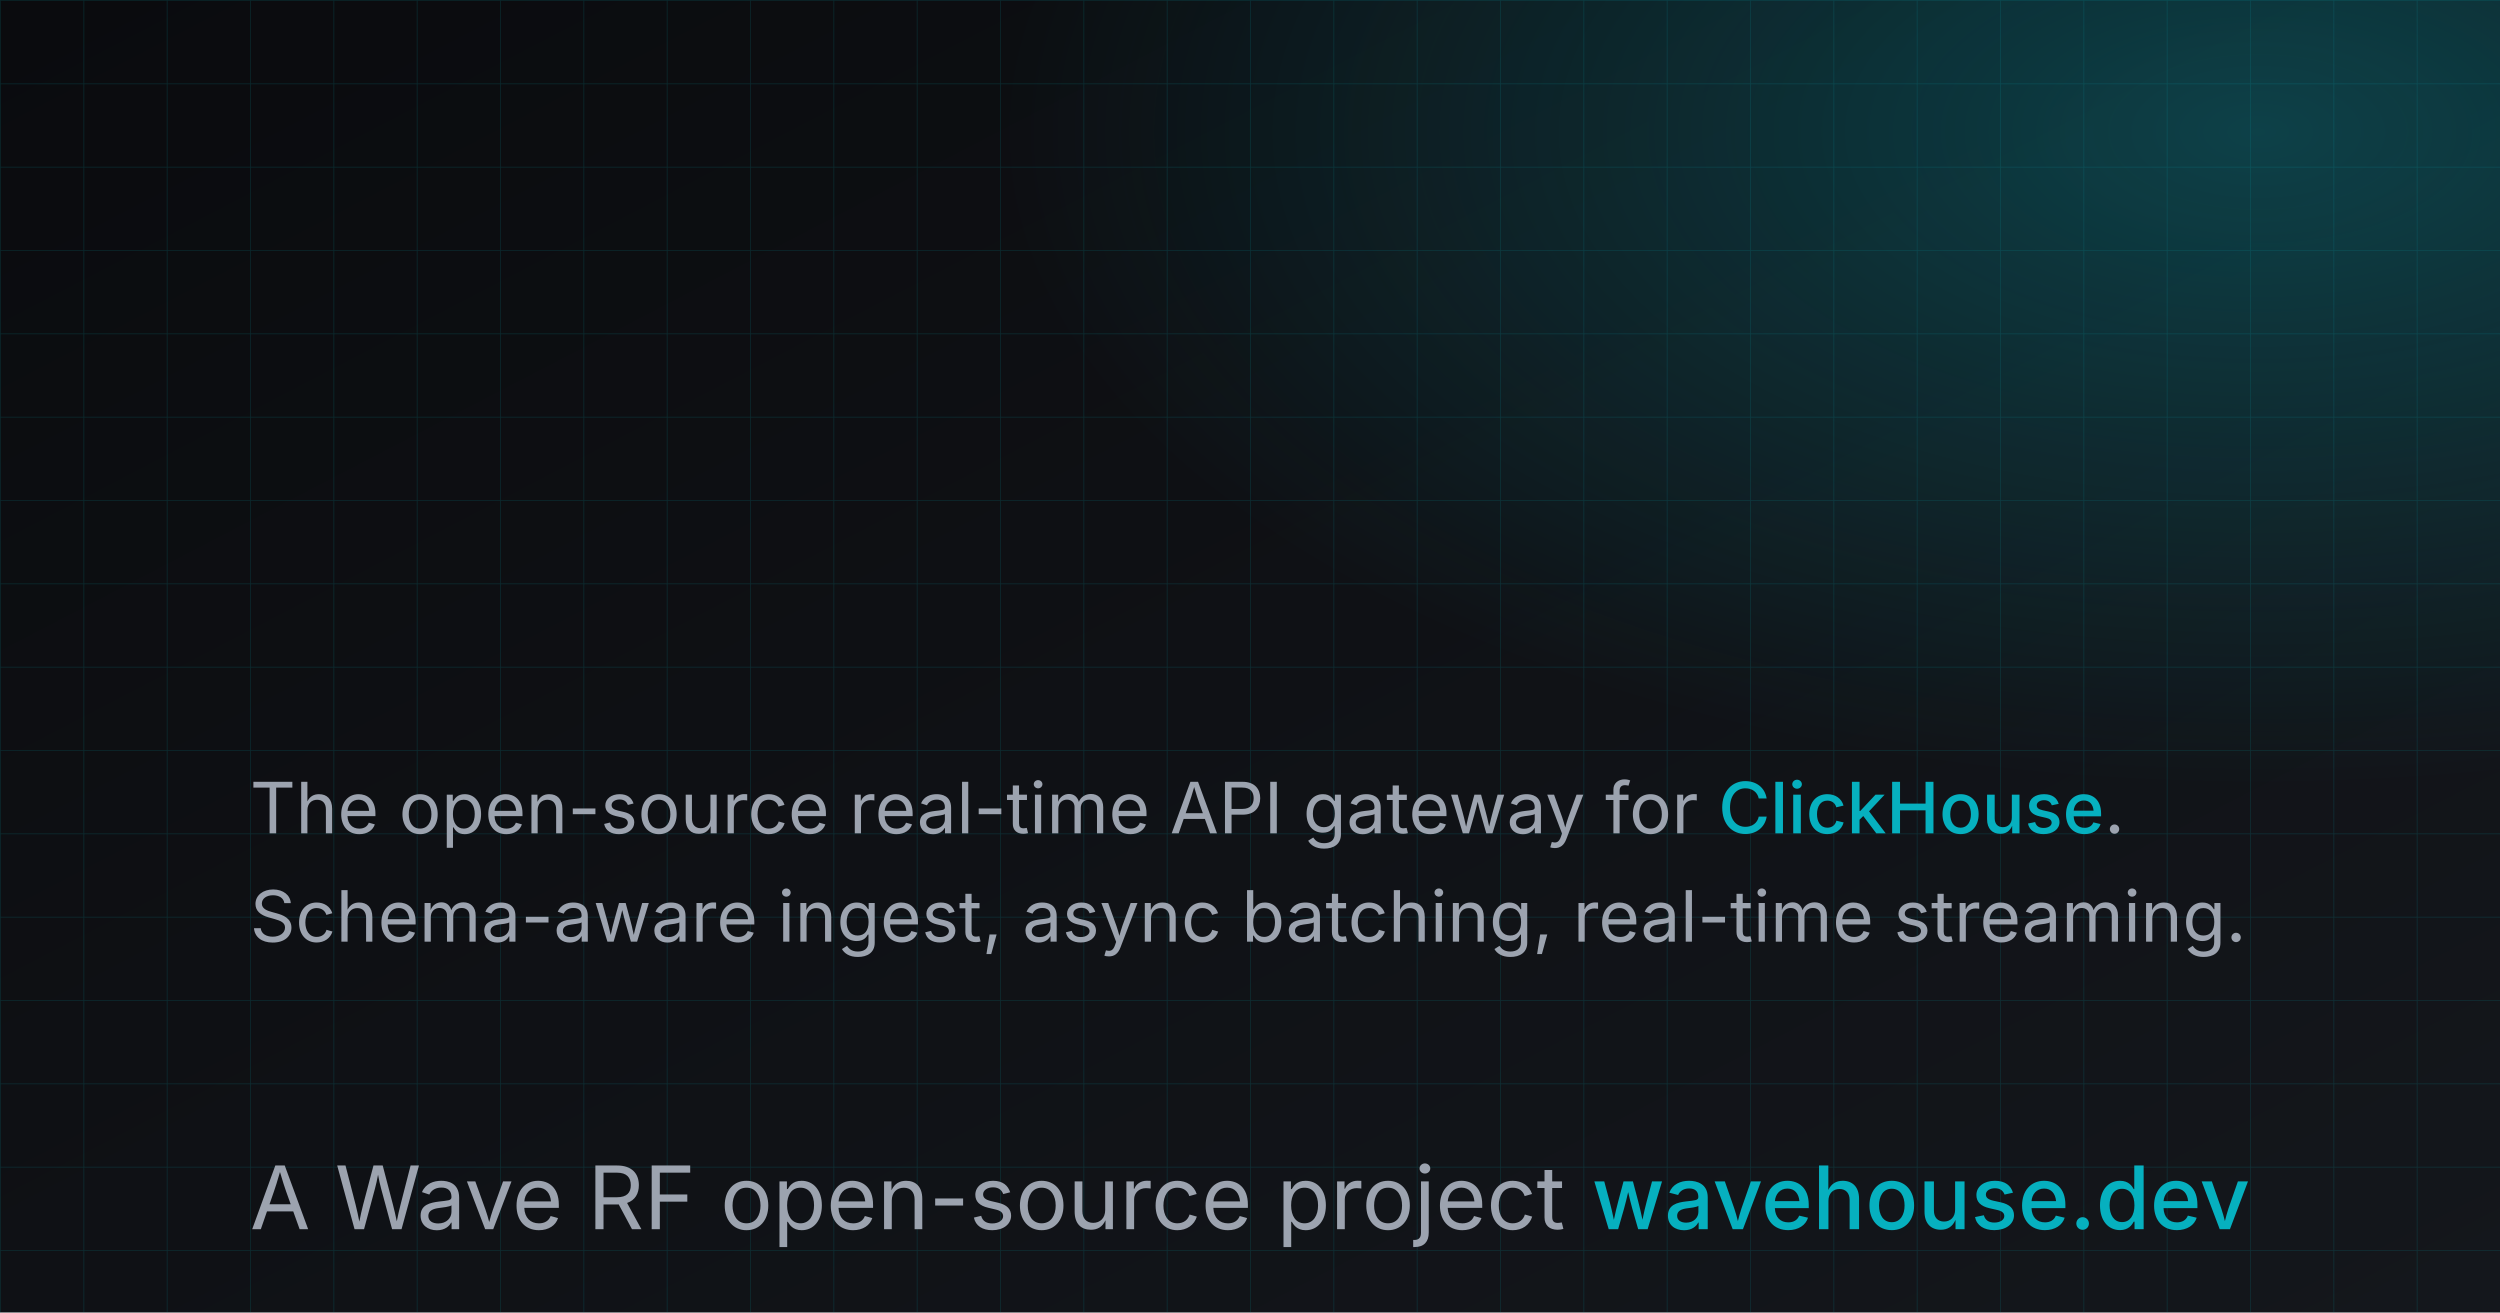
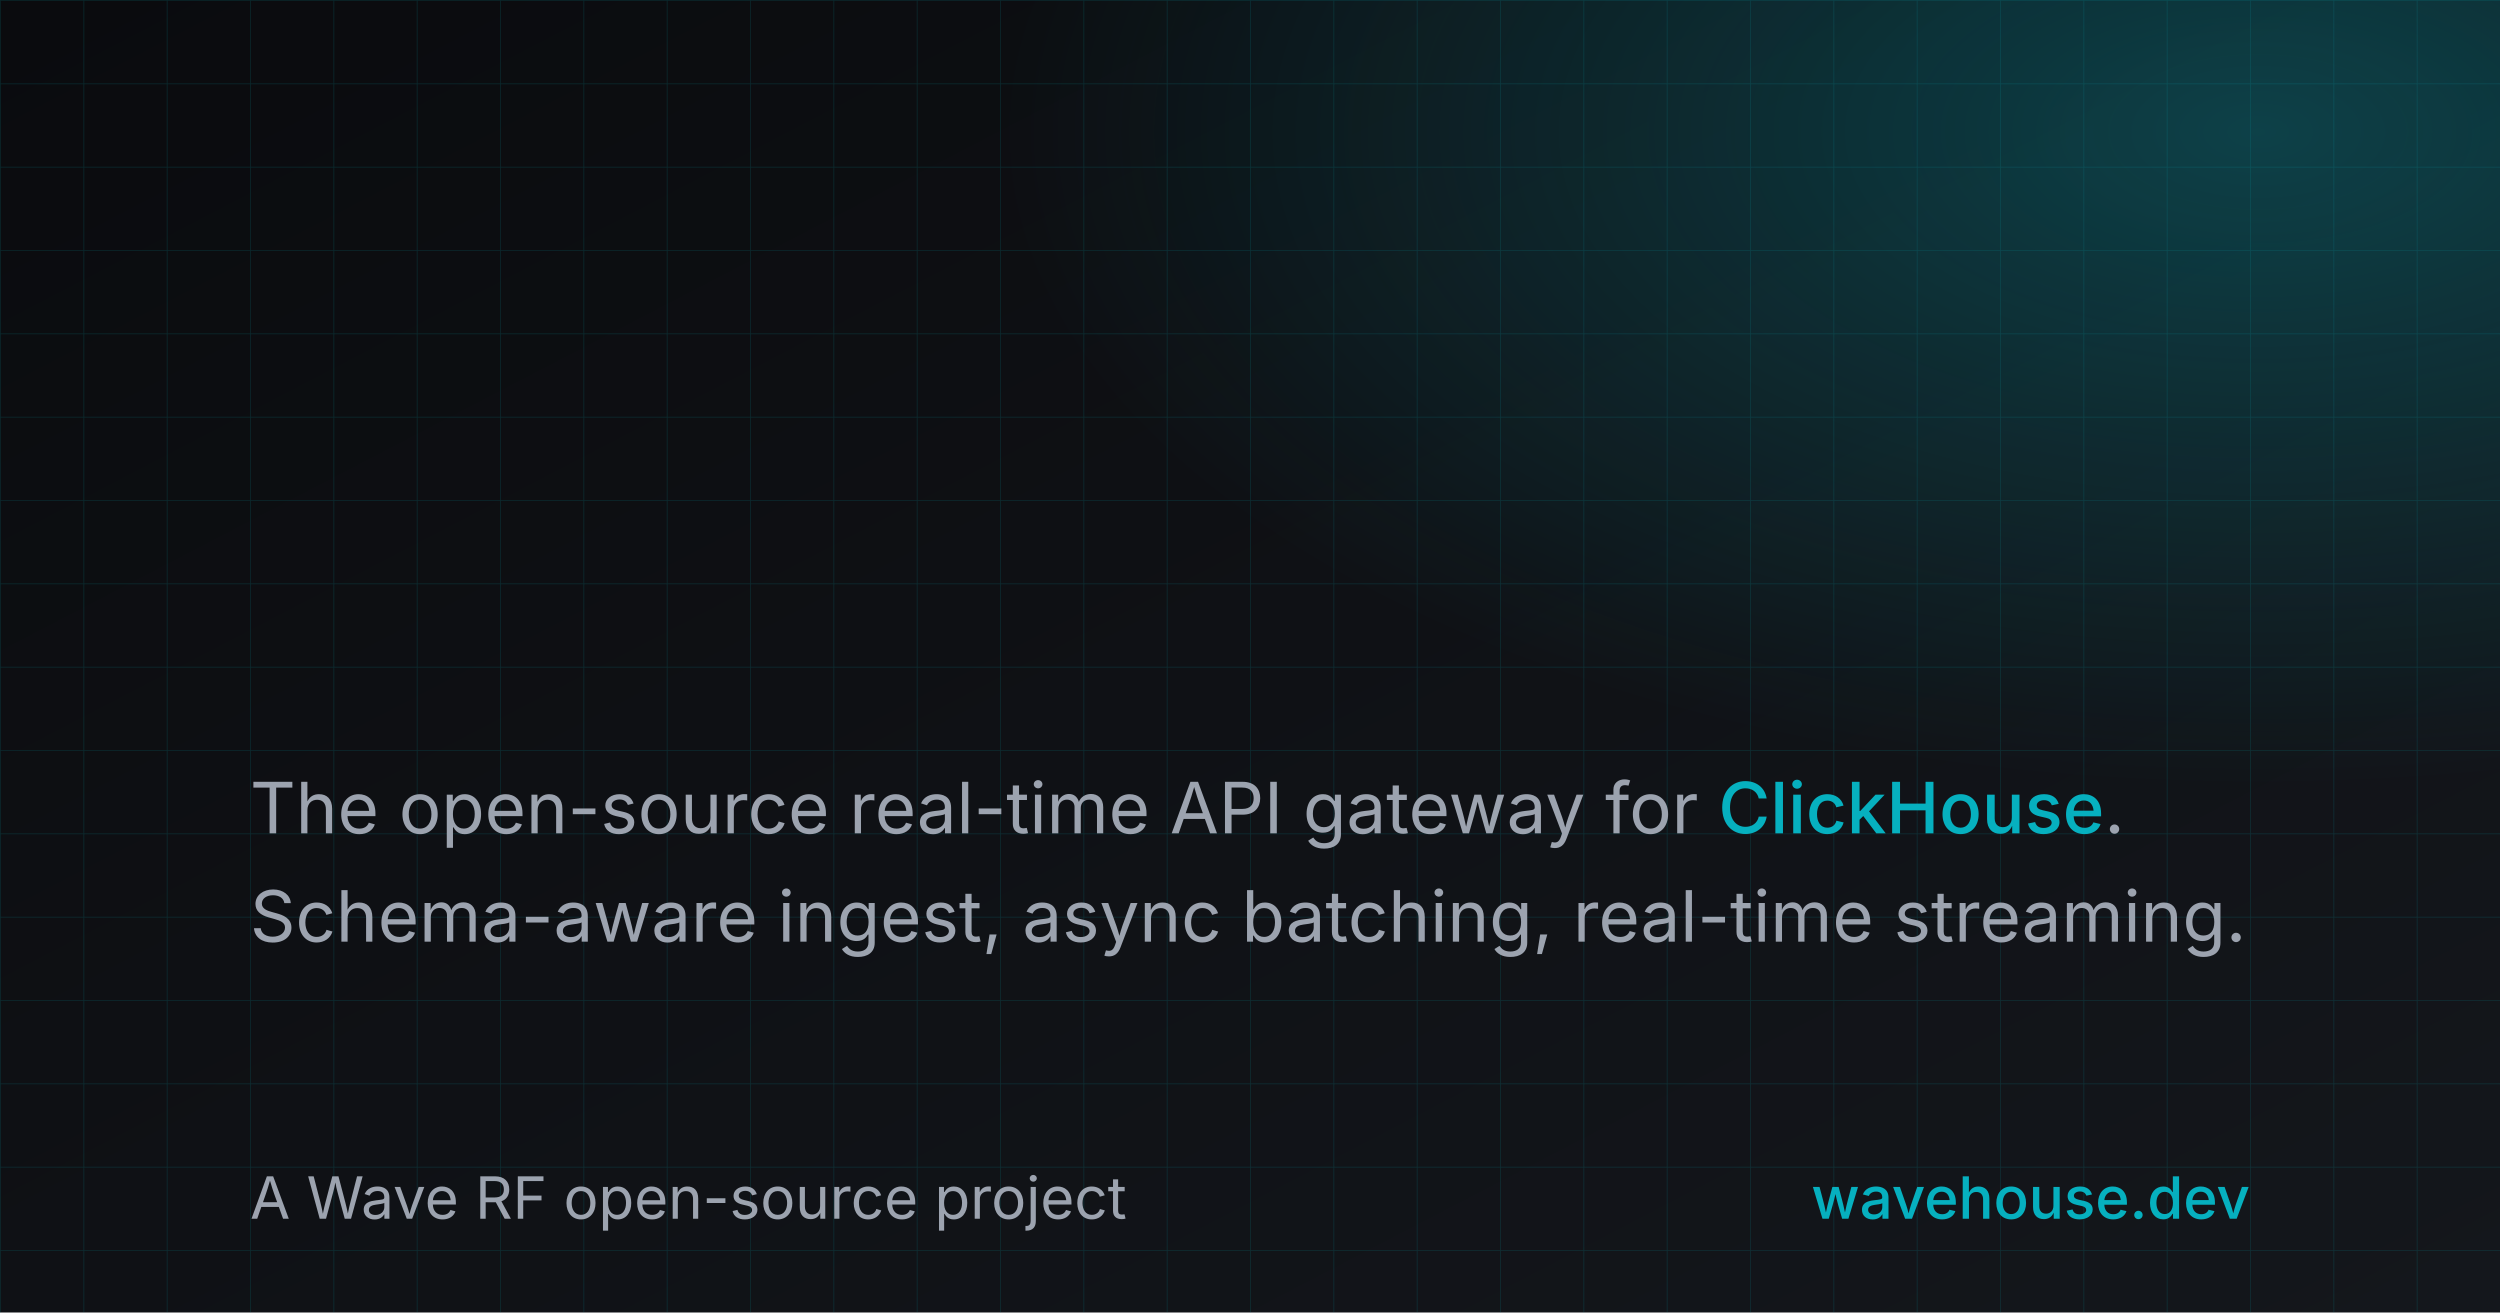
<svg xmlns="http://www.w3.org/2000/svg" viewBox="0 0 1200 630">
  <defs>
    <linearGradient id="bg" x1="0" y1="0" x2="1" y2="1">
      <stop offset="0" stop-color="#0A0B0E" />
      <stop offset="1" stop-color="#14171C" />
    </linearGradient>
    <radialGradient id="glow" cx="0.9" cy="0.1" r="0.5">
      <stop offset="0" stop-color="#06B0BF" stop-opacity="0.30" />
      <stop offset="1" stop-color="#06B0BF" stop-opacity="0" />
    </radialGradient>
    <pattern id="grid" width="40" height="40" patternUnits="userSpaceOnUse">
      <path d="M 40 0 L 0 0 0 40" fill="none" stroke="#06B0BF" stroke-width="0.75" stroke-opacity="0.16" />
    </pattern>
  </defs>
  <rect width="1200" height="630" fill="url(#bg)" />
  <rect width="1200" height="630" fill="url(#grid)" />
  <rect width="1200" height="630" fill="url(#glow)" />
  <g transform="translate(115 135) scale(1.85)">
    __LOCKUP_GROUP__
  </g>
  <text x="120" y="400" font-family="Inter, Helvetica Neue, Helvetica, Arial, sans-serif" font-size="34" font-weight="400" fill="#9CA3AF">
    <tspan x="120" dy="0">The open-source real-time API gateway for <tspan fill="#06B0BF" font-weight="500">ClickHouse</tspan>.</tspan>
    <tspan x="120" dy="52">Schema-aware ingest, async batching, real-time streaming.</tspan>
  </text>
-   <text x="120" y="590" font-family="Inter, Helvetica Neue, Helvetica, Arial, sans-serif" font-size="42" font-weight="400" fill="#9CA3AF">A Wave RF open-source project</text>
-   <text x="1080" y="590" font-family="Inter, Helvetica Neue, Helvetica, Arial, sans-serif" font-size="42" font-weight="500" fill="#06B0BF" text-anchor="end">wavehouse.dev</text>
+   <text x="120" y="585" font-family="Inter, Helvetica Neue, Helvetica, Arial, sans-serif" font-size="28" font-weight="400" fill="#9CA3AF">A Wave RF open-source project</text>
+   <text x="1080" y="585" font-family="Inter, Helvetica Neue, Helvetica, Arial, sans-serif" font-size="28" font-weight="500" fill="#06B0BF" text-anchor="end">wavehouse.dev</text>
</svg>
